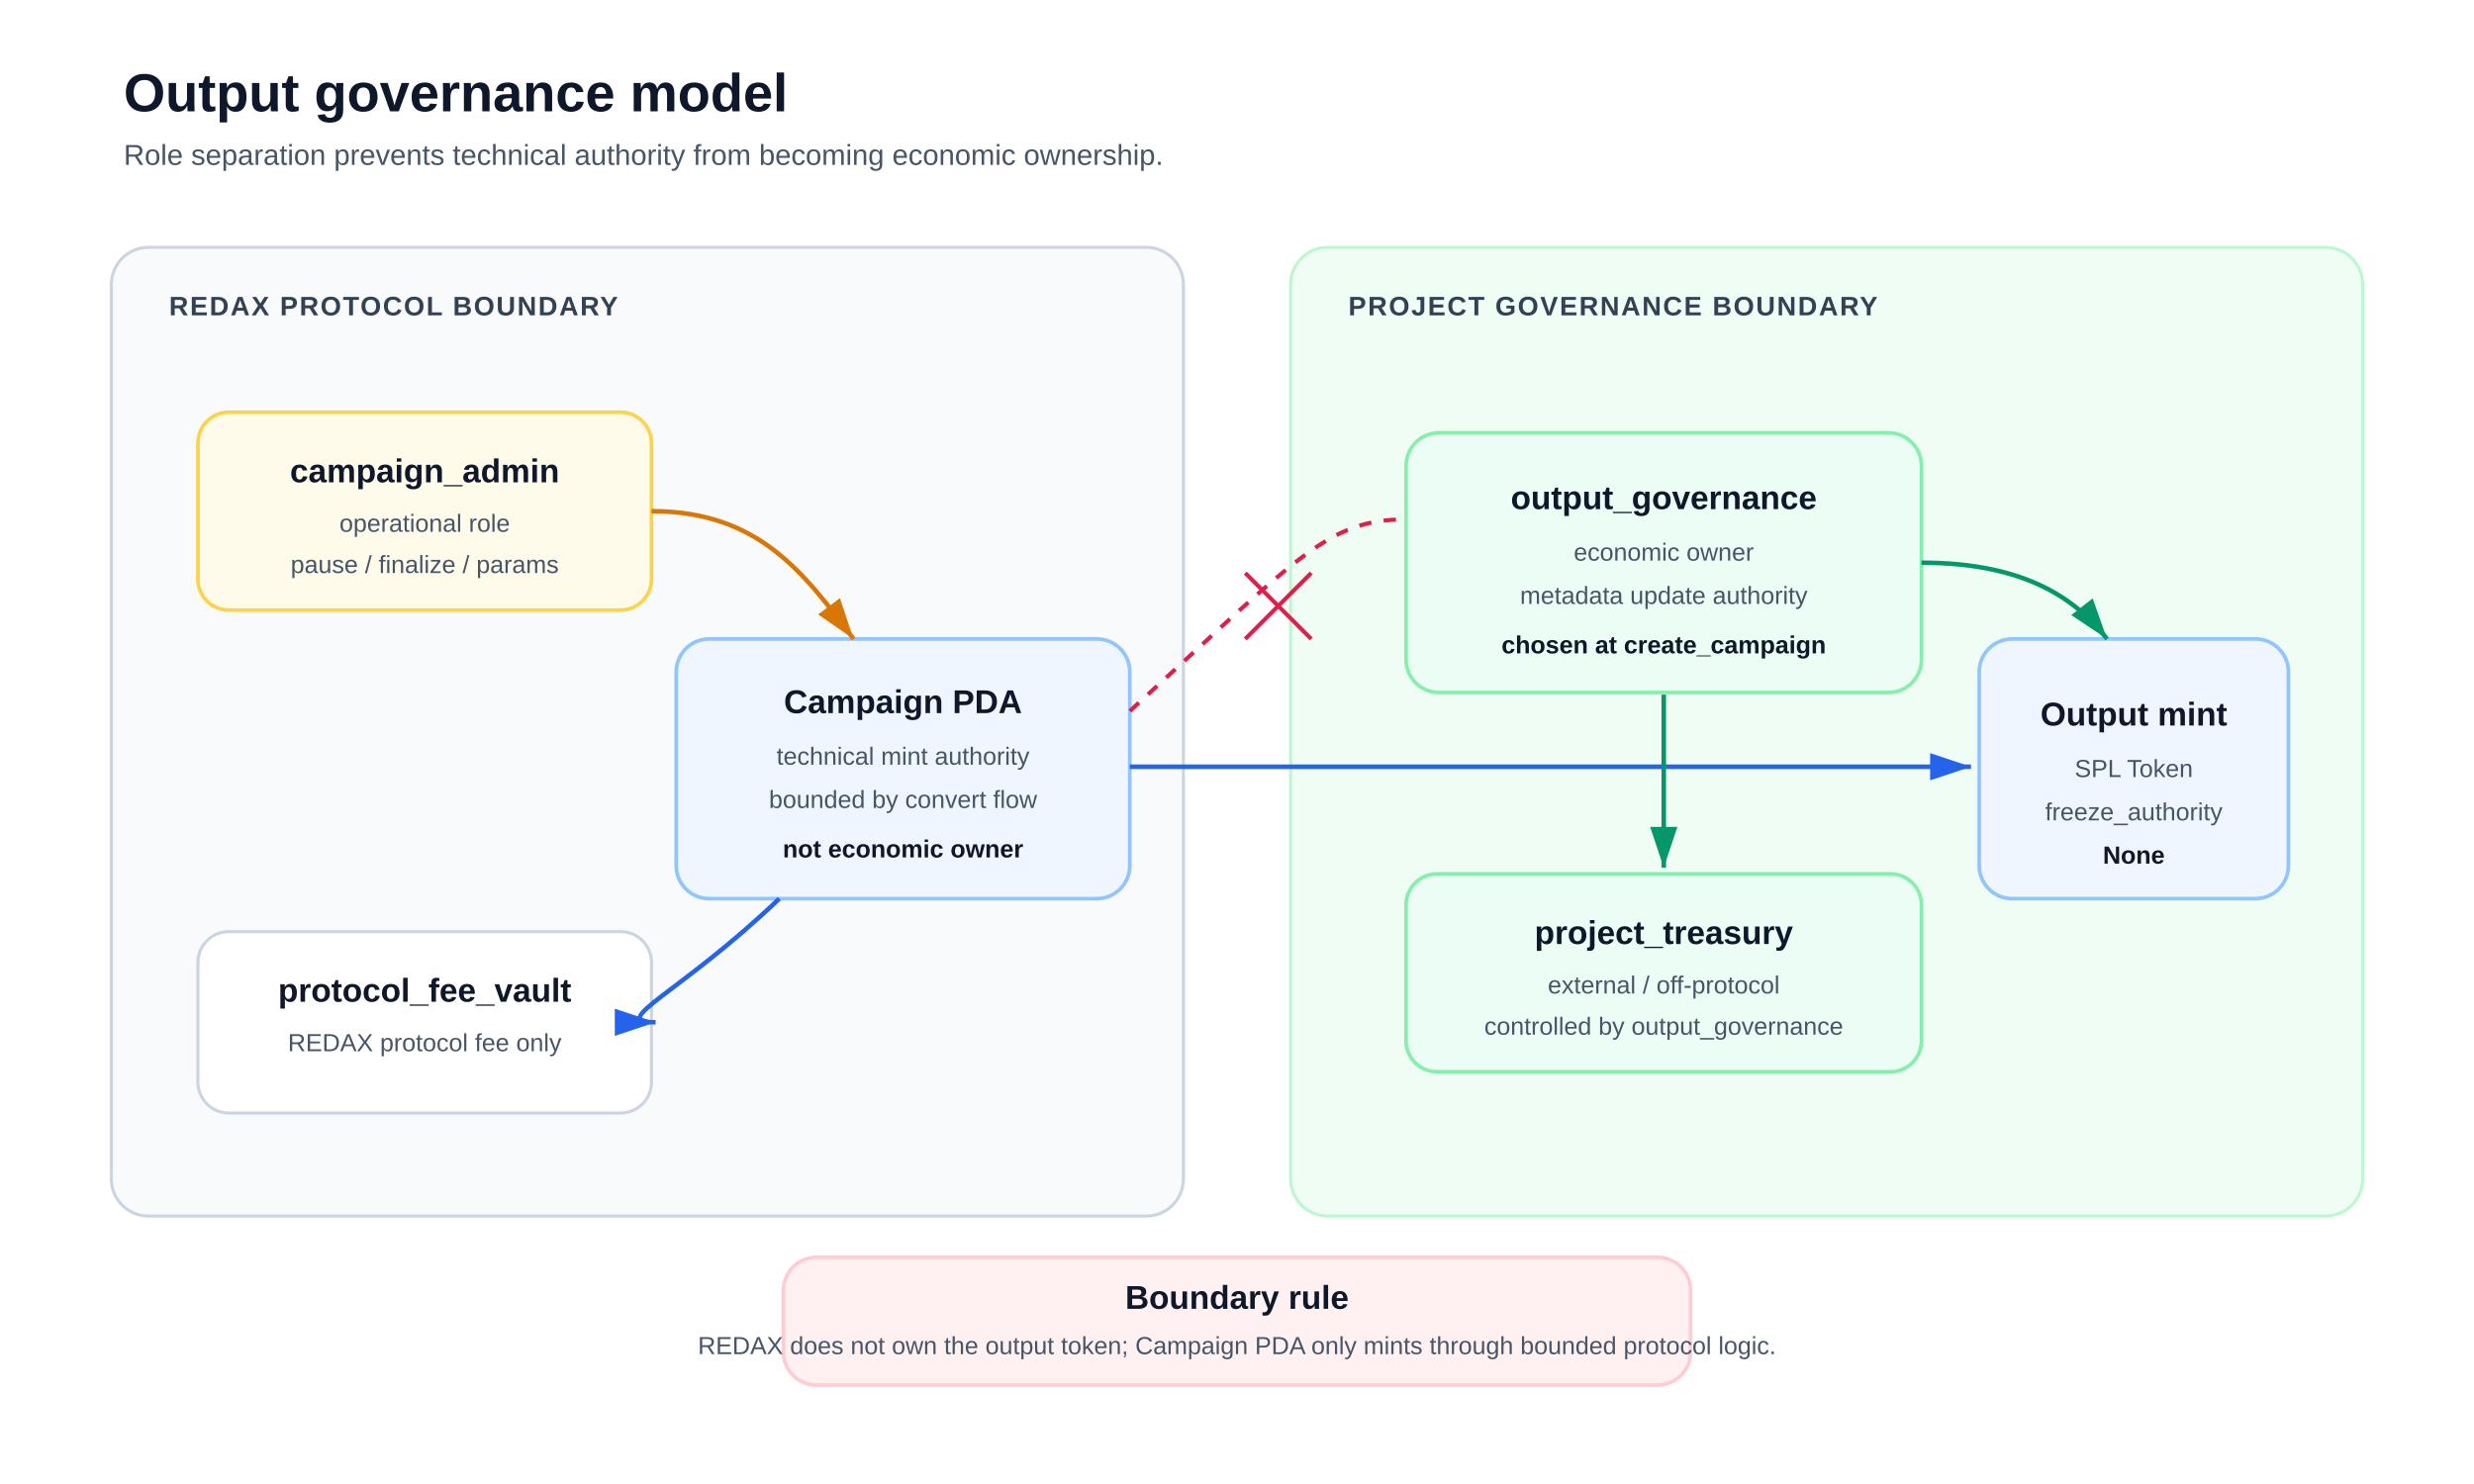
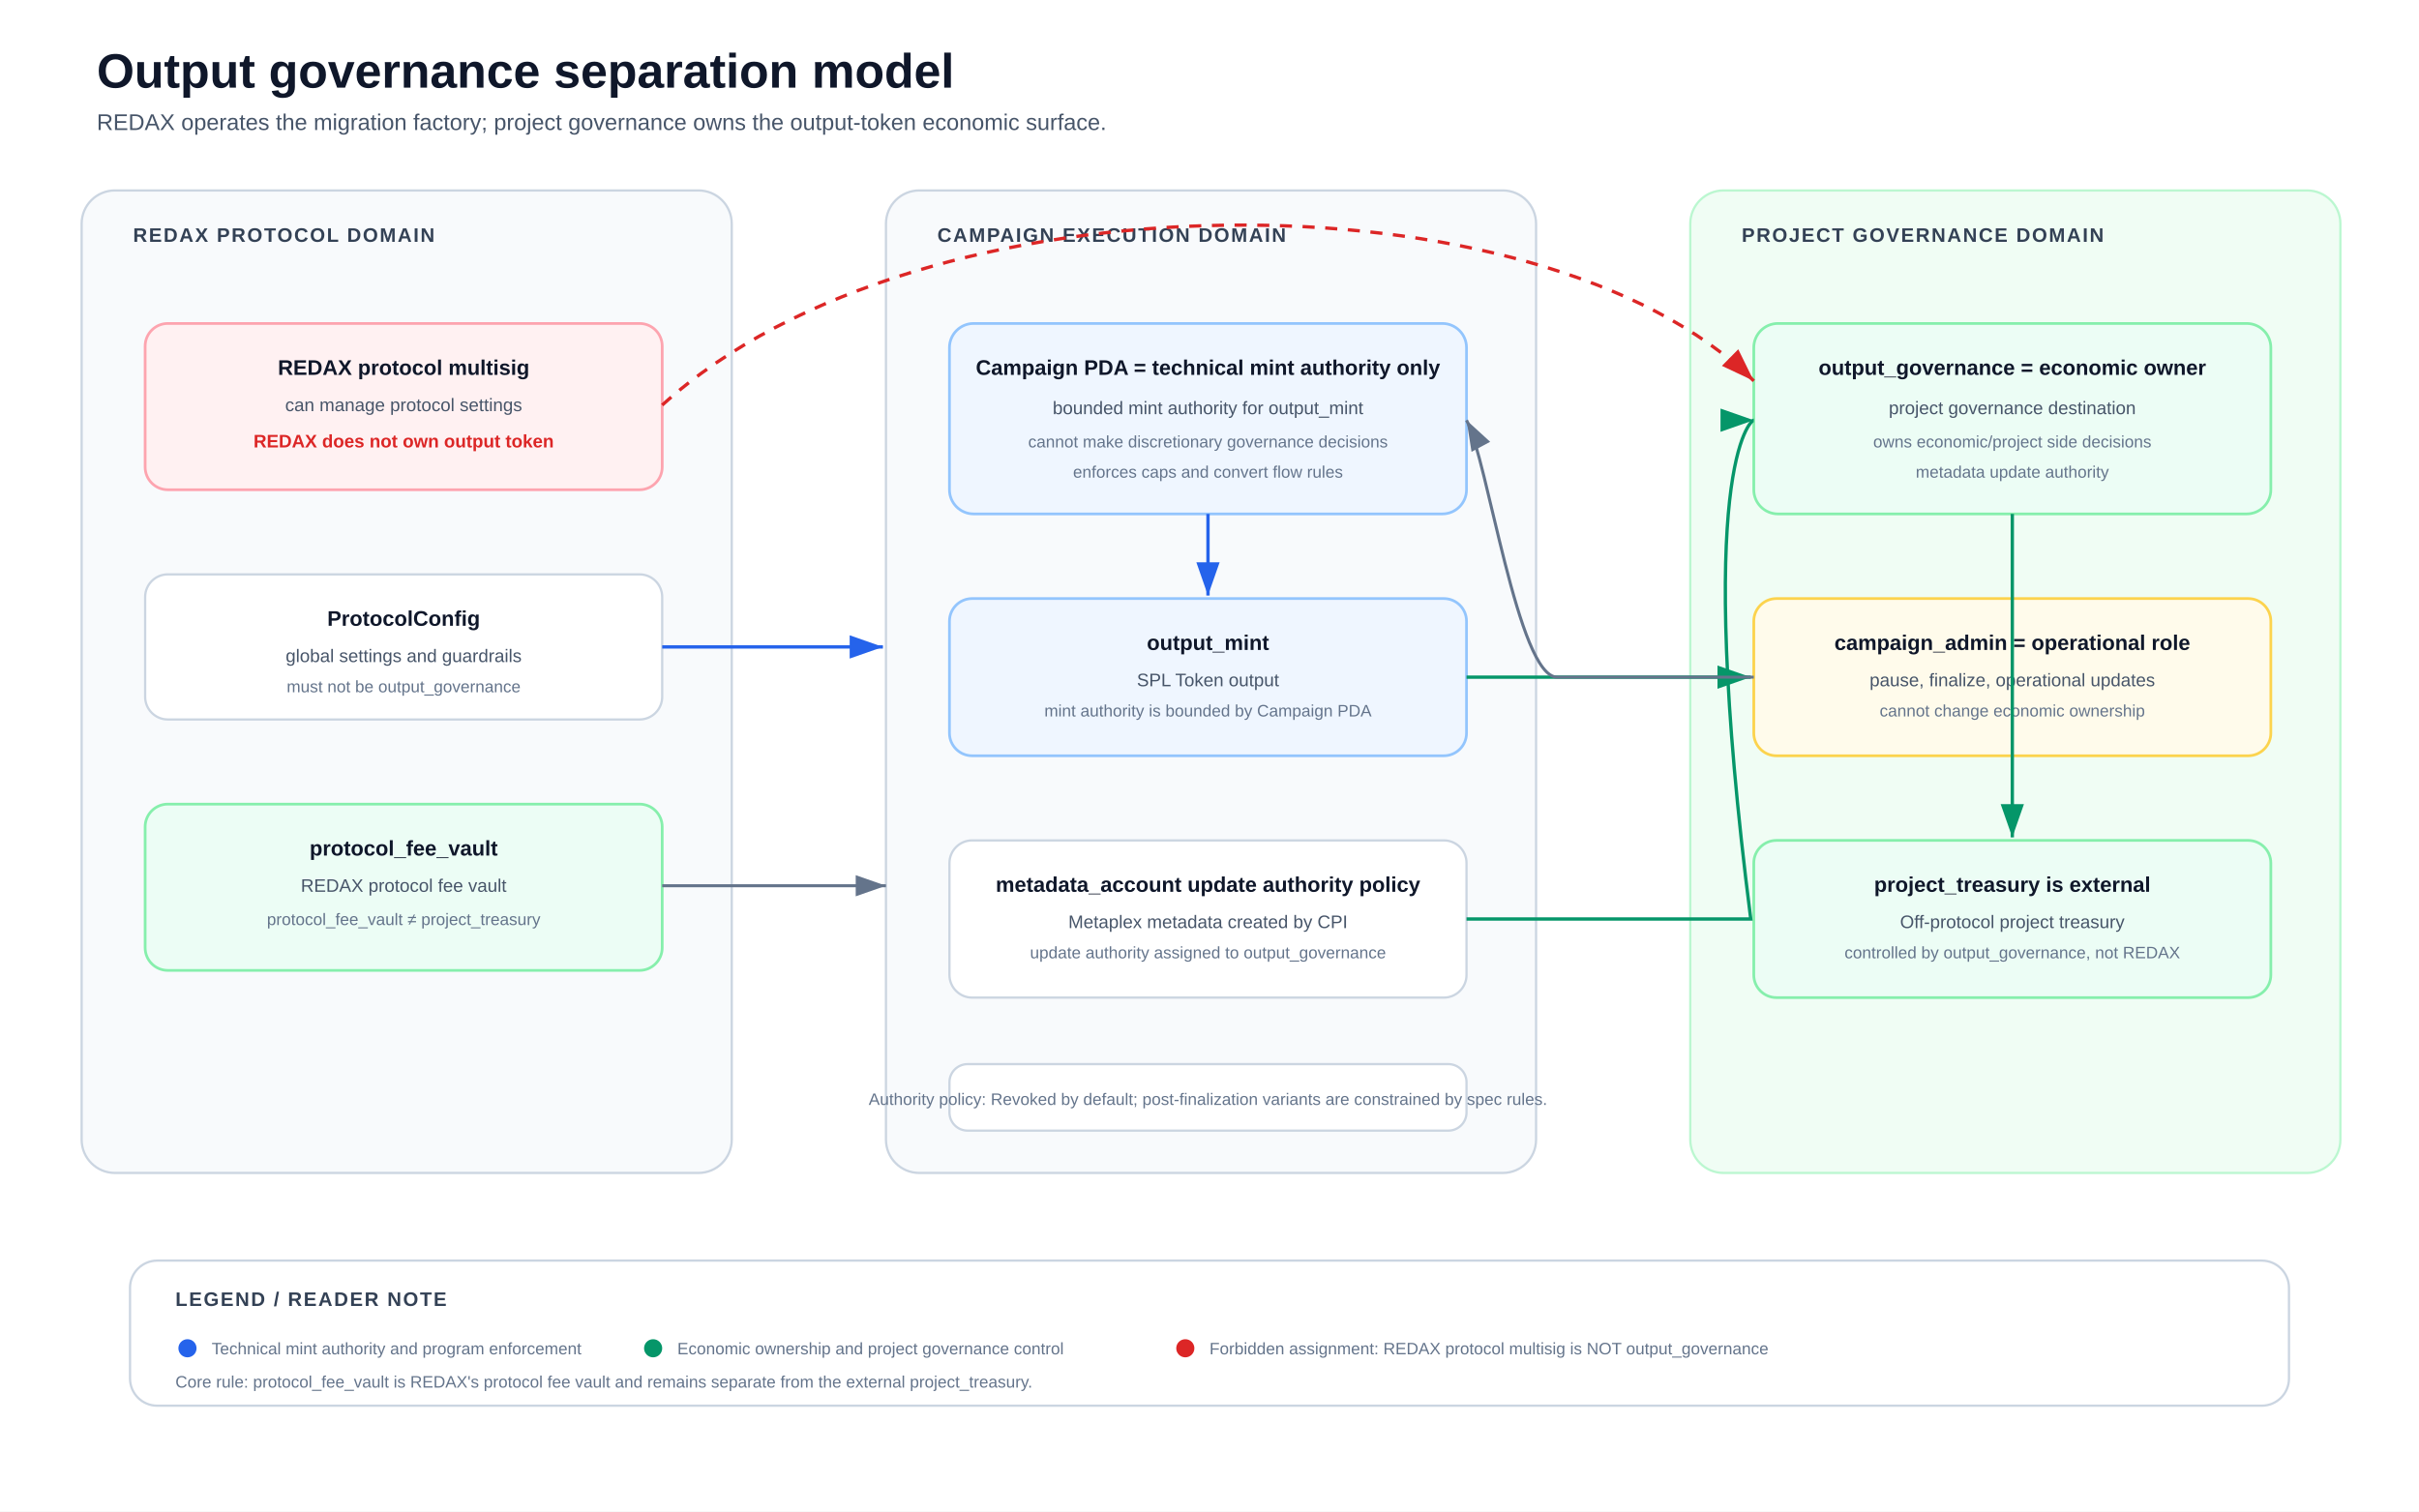
- <svg xmlns="http://www.w3.org/2000/svg" width="1200" height="720" viewBox="0 0 1200 720" role="img" aria-labelledby="title desc">
+ <svg xmlns="http://www.w3.org/2000/svg" width="1600" height="1000" viewBox="0 0 1600 1000" role="img" aria-labelledby="title desc">
  <defs>
    <style>
-       .bg { fill: #ffffff; }
-       .title { fill: #0f172a; font: 700 26px Arial, sans-serif; }
-       .subtitle { fill: #475569; font: 400 14px Arial, sans-serif; }
-       .panel { fill: #f8fafc; stroke: #cbd5e1; stroke-width: 1.5; }
-       .panel-green { fill: #f0fdf4; stroke: #bbf7d0; stroke-width: 1.5; }
-       .card { fill: #ffffff; stroke: #cbd5e1; stroke-width: 1.5; }
-       .card-blue { fill: #eff6ff; stroke: #93c5fd; stroke-width: 1.8; }
-       .card-green { fill: #ecfdf5; stroke: #86efac; stroke-width: 1.8; }
-       .card-amber { fill: #fffbeb; stroke: #fcd34d; stroke-width: 1.8; }
-       .card-red { fill: #fff1f2; stroke: #fecdd3; stroke-width: 1.8; }
-       .panel-title { fill: #334155; font: 700 13px Arial, sans-serif; letter-spacing: .06em; }
-       .box-title { fill: #0f172a; font: 700 16px Arial, sans-serif; }
-       .body { fill: #475569; font: 400 12px Arial, sans-serif; }
-       .strong { fill: #0f172a; font: 700 12px Arial, sans-serif; }
-       .arrow-blue { fill: none; stroke: #2563eb; stroke-width: 2.2; marker-end: url(#arrow-blue); }
-       .arrow-green { fill: none; stroke: #059669; stroke-width: 2.2; marker-end: url(#arrow-green); }
-       .arrow-amber { fill: none; stroke: #d97706; stroke-width: 2.2; marker-end: url(#arrow-amber); }
-       .no-line { fill: none; stroke: #e11d48; stroke-width: 2; stroke-dasharray: 6 6; }
+       .title { fill:#0f172a; font:700 32px Arial, sans-serif; }
+       .subtitle { fill:#475569; font:400 15px Arial, sans-serif; }
+       .lane-title { fill:#334155; font:700 13px Arial, sans-serif; letter-spacing:.08em; }
+       .label { fill:#0f172a; font:700 14px Arial, sans-serif; }
+       .body { fill:#475569; font:400 12px Arial, sans-serif; }
+       .small { fill:#64748b; font:400 11px Arial, sans-serif; }
+       .warn { fill:#dc2626; font:700 12px Arial, sans-serif; }
+       .lane { fill:#f8fafc; stroke:#cbd5e1; stroke-width:1.5; }
+       .lane-green { fill:#f0fdf4; stroke:#bbf7d0; stroke-width:1.5; }
+       .card { fill:#ffffff; stroke:#cbd5e1; stroke-width:1.5; }
+       .blue { fill:#eff6ff; stroke:#93c5fd; stroke-width:1.8; }
+       .green { fill:#ecfdf5; stroke:#86efac; stroke-width:1.8; }
+       .amber { fill:#fffbeb; stroke:#fcd34d; stroke-width:1.8; }
+       .rose { fill:#fff1f2; stroke:#fda4af; stroke-width:1.8; }
+       .arrow { fill:none; stroke:#2563eb; stroke-width:2.2; marker-end:url(#arrow-blue); }
+       .arrow-green { fill:none; stroke:#059669; stroke-width:2.2; marker-end:url(#arrow-green); }
+       .arrow-muted { fill:none; stroke:#64748b; stroke-width:2; marker-end:url(#arrow-muted); }
+       .arrow-red { fill:none; stroke:#dc2626; stroke-width:2.2; stroke-dasharray:8 7; marker-end:url(#arrow-red); }
    </style>
-     <marker id="arrow-blue" markerWidth="10" markerHeight="10" refX="9" refY="3" orient="auto" markerUnits="strokeWidth">
-       <path d="M0,0 L9,3 L0,6 Z" fill="#2563eb" />
+     <marker id="arrow-blue" markerWidth="11" markerHeight="11" refX="10" refY="3.5" orient="auto" markerUnits="strokeWidth">
+       <path d="M0,0 L10,3.5 L0,7 Z" fill="#2563eb" />
    </marker>
-     <marker id="arrow-green" markerWidth="10" markerHeight="10" refX="9" refY="3" orient="auto" markerUnits="strokeWidth">
-       <path d="M0,0 L9,3 L0,6 Z" fill="#059669" />
+     <marker id="arrow-green" markerWidth="11" markerHeight="11" refX="10" refY="3.5" orient="auto" markerUnits="strokeWidth">
+       <path d="M0,0 L10,3.5 L0,7 Z" fill="#059669" />
    </marker>
-     <marker id="arrow-amber" markerWidth="10" markerHeight="10" refX="9" refY="3" orient="auto" markerUnits="strokeWidth">
-       <path d="M0,0 L9,3 L0,6 Z" fill="#d97706" />
+     <marker id="arrow-muted" markerWidth="11" markerHeight="11" refX="10" refY="3.5" orient="auto" markerUnits="strokeWidth">
+       <path d="M0,0 L10,3.5 L0,7 Z" fill="#64748b" />
+     </marker>
+     <marker id="arrow-red" markerWidth="11" markerHeight="11" refX="10" refY="3.5" orient="auto" markerUnits="strokeWidth">
+       <path d="M0,0 L10,3.5 L0,7 Z" fill="#dc2626" />
    </marker>
  </defs>
-   <rect class="bg" width="1200" height="720" />
-   <text class="title" x="60" y="54">Output governance model</text>
-   <text class="subtitle" x="60" y="80">Role separation prevents technical authority from becoming economic ownership.</text>
-   <rect class="panel" x="54" y="120" width="520" height="470" rx="18" />
-   <text class="panel-title" x="82" y="153">REDAX PROTOCOL BOUNDARY</text>
-   <rect class="panel-green" x="626" y="120" width="520" height="470" rx="18" />
-   <text class="panel-title" x="654" y="153">PROJECT GOVERNANCE BOUNDARY</text>
-   <rect class="card-amber" x="96" y="200" width="220" height="96" rx="15" />
-   <text class="box-title" x="206" y="234" text-anchor="middle">campaign_admin</text>
-   <text class="body" x="206" y="258" text-anchor="middle">operational role</text>
-   <text class="body" x="206" y="278" text-anchor="middle">pause / finalize / params</text>
-   <rect class="card-blue" x="328" y="310" width="220" height="126" rx="16" />
-   <text class="box-title" x="438" y="346" text-anchor="middle">Campaign PDA</text>
-   <text class="body" x="438" y="371" text-anchor="middle">technical mint authority</text>
-   <text class="body" x="438" y="392" text-anchor="middle">bounded by convert flow</text>
-   <text class="strong" x="438" y="416" text-anchor="middle">not economic owner</text>
-   <rect class="card" x="96" y="452" width="220" height="88" rx="15" />
-   <text class="box-title" x="206" y="486" text-anchor="middle">protocol_fee_vault</text>
-   <text class="body" x="206" y="510" text-anchor="middle">REDAX protocol fee only</text>
-   <rect class="card-green" x="682" y="210" width="250" height="126" rx="16" />
-   <text class="box-title" x="807" y="247" text-anchor="middle">output_governance</text>
-   <text class="body" x="807" y="272" text-anchor="middle">economic owner</text>
-   <text class="body" x="807" y="293" text-anchor="middle">metadata update authority</text>
-   <text class="strong" x="807" y="317" text-anchor="middle">chosen at create_campaign</text>
-   <rect class="card-green" x="682" y="424" width="250" height="96" rx="15" />
-   <text class="box-title" x="807" y="458" text-anchor="middle">project_treasury</text>
-   <text class="body" x="807" y="482" text-anchor="middle">external / off-protocol</text>
-   <text class="body" x="807" y="502" text-anchor="middle">controlled by output_governance</text>
-   <rect class="card-blue" x="960" y="310" width="150" height="126" rx="16" />
-   <text class="box-title" x="1035" y="352" text-anchor="middle">Output mint</text>
-   <text class="body" x="1035" y="377" text-anchor="middle">SPL Token</text>
-   <text class="body" x="1035" y="398" text-anchor="middle">freeze_authority</text>
-   <text class="strong" x="1035" y="419" text-anchor="middle">None</text>
-   <path class="arrow-amber" d="M316 248 C368 248 390 278 414 310" />
-   <path class="arrow-blue" d="M548 372 H956" />
-   <path class="arrow-green" d="M932 273 C984 273 1008 292 1022 310" />
-   <path class="arrow-green" d="M807 337 V421" />
-   <path class="arrow-blue" d="M378 436 C330 482 294 496 318 496" />
-   <rect class="card-red" x="380" y="610" width="440" height="62" rx="16" />
-   <text class="box-title" x="600" y="635" text-anchor="middle">Boundary rule</text>
-   <text class="body" x="600" y="657" text-anchor="middle">REDAX does not own the output token; Campaign PDA only mints through bounded protocol logic.</text>
-   <path class="no-line" d="M548 345 C630 270 644 252 682 252" />
-   <line x1="604" y1="278" x2="636" y2="310" stroke="#e11d48" stroke-width="2" />
-   <line x1="636" y1="278" x2="604" y2="310" stroke="#e11d48" stroke-width="2" />
+   <rect width="100%" height="100%" fill="#ffffff" />
+   <text class="title" x="64" y="58">Output governance separation model</text>
+   <text class="subtitle" x="64" y="86">REDAX operates the migration factory; project governance owns the output-token economic surface.</text>
+   <rect class="lane" x="54" y="126" width="430" height="650" rx="22" />
+   <text class="lane-title" x="88" y="160">REDAX PROTOCOL DOMAIN</text>
+   <rect class="rose" x="96" y="214" width="342" height="110" rx="15" />
+   <text class="label" x="267" y="248" text-anchor="middle">REDAX protocol multisig</text>
+   <text class="body" x="267" y="272" text-anchor="middle">can manage protocol settings</text>
+   <text class="warn" x="267" y="296" text-anchor="middle">REDAX does not own output token</text>
+   <rect class="card" x="96" y="380" width="342" height="96" rx="15" />
+   <text class="label" x="267" y="414" text-anchor="middle">ProtocolConfig</text>
+   <text class="body" x="267" y="438" text-anchor="middle">global settings and guardrails</text>
+   <text class="small" x="267" y="458" text-anchor="middle">must not be output_governance</text>
+   <rect class="green" x="96" y="532" width="342" height="110" rx="15" />
+   <text class="label" x="267" y="566" text-anchor="middle">protocol_fee_vault</text>
+   <text class="body" x="267" y="590" text-anchor="middle">REDAX protocol fee vault</text>
+   <text class="small" x="267" y="612" text-anchor="middle">protocol_fee_vault ≠ project_treasury</text>
+   <rect class="lane" x="586" y="126" width="430" height="650" rx="22" />
+   <text class="lane-title" x="620" y="160">CAMPAIGN EXECUTION DOMAIN</text>
+   <rect class="blue" x="628" y="214" width="342" height="126" rx="16" />
+   <text class="label" x="799" y="248" text-anchor="middle">Campaign PDA = technical mint authority only</text>
+   <text class="body" x="799" y="274" text-anchor="middle">bounded mint authority for output_mint</text>
+   <text class="small" x="799" y="296" text-anchor="middle">cannot make discretionary governance decisions</text>
+   <text class="small" x="799" y="316" text-anchor="middle">enforces caps and convert flow rules</text>
+   <rect class="blue" x="628" y="396" width="342" height="104" rx="15" />
+   <text class="label" x="799" y="430" text-anchor="middle">output_mint</text>
+   <text class="body" x="799" y="454" text-anchor="middle">SPL Token output</text>
+   <text class="small" x="799" y="474" text-anchor="middle">mint authority is bounded by Campaign PDA</text>
+   <rect class="card" x="628" y="556" width="342" height="104" rx="15" />
+   <text class="label" x="799" y="590" text-anchor="middle">metadata_account update authority policy</text>
+   <text class="body" x="799" y="614" text-anchor="middle">Metaplex metadata created by CPI</text>
+   <text class="small" x="799" y="634" text-anchor="middle">update authority assigned to output_governance</text>
+   <rect class="lane-green" x="1118" y="126" width="430" height="650" rx="22" />
+   <text class="lane-title" x="1152" y="160">PROJECT GOVERNANCE DOMAIN</text>
+   <rect class="green" x="1160" y="214" width="342" height="126" rx="16" />
+   <text class="label" x="1331" y="248" text-anchor="middle">output_governance = economic owner</text>
+   <text class="body" x="1331" y="274" text-anchor="middle">project governance destination</text>
+   <text class="small" x="1331" y="296" text-anchor="middle">owns economic/project side decisions</text>
+   <text class="small" x="1331" y="316" text-anchor="middle">metadata update authority</text>
+   <rect class="amber" x="1160" y="396" width="342" height="104" rx="15" />
+   <text class="label" x="1331" y="430" text-anchor="middle">campaign_admin = operational role</text>
+   <text class="body" x="1331" y="454" text-anchor="middle">pause, finalize, operational updates</text>
+   <text class="small" x="1331" y="474" text-anchor="middle">cannot change economic ownership</text>
+   <rect class="green" x="1160" y="556" width="342" height="104" rx="15" />
+   <text class="label" x="1331" y="590" text-anchor="middle">project_treasury is external</text>
+   <text class="body" x="1331" y="614" text-anchor="middle">Off-protocol project treasury</text>
+   <text class="small" x="1331" y="634" text-anchor="middle">controlled by output_governance, not REDAX</text>
+   <rect class="card" x="628" y="704" width="342" height="44" rx="12" />
+   <text class="small" x="799" y="731" text-anchor="middle">Authority policy: Revoked by default; post-finalization variants are constrained by spec rules.</text>
+   <path class="arrow" d="M438 428 H584" />
+   <path class="arrow" d="M799 340 V394" />
+   <path class="arrow-green" d="M970 448 H1158" />
+   <path class="arrow-green" d="M970 608 H1158 C1120 310 1158 278 1160 278" />
+   <path class="arrow-muted" d="M1160 448 H1030 C1004 448 984 304 970 278" />
+   <path class="arrow-green" d="M1331 340 V554" />
+   <path class="arrow-red" d="M438 268 C610 112 1018 112 1160 252" />
+   <path class="arrow-muted" d="M438 586 H586" />
+   <rect class="card" x="86" y="834" width="1428" height="96" rx="18" />
+   <text class="lane-title" x="116" y="864">LEGEND / READER NOTE</text>
+   <circle cx="124" cy="892" r="6" fill="#2563eb" />
+   <text class="small" x="140" y="896">Technical mint authority and program enforcement</text>
+   <circle cx="432" cy="892" r="6" fill="#059669" />
+   <text class="small" x="448" y="896">Economic ownership and project governance control</text>
+   <circle cx="784" cy="892" r="6" fill="#dc2626" />
+   <text class="small" x="800" y="896">Forbidden assignment: REDAX protocol multisig is NOT output_governance</text>
+   <text class="small" x="116" y="918">Core rule: protocol_fee_vault is REDAX's protocol fee vault and remains separate from the external project_treasury.</text>
</svg>
